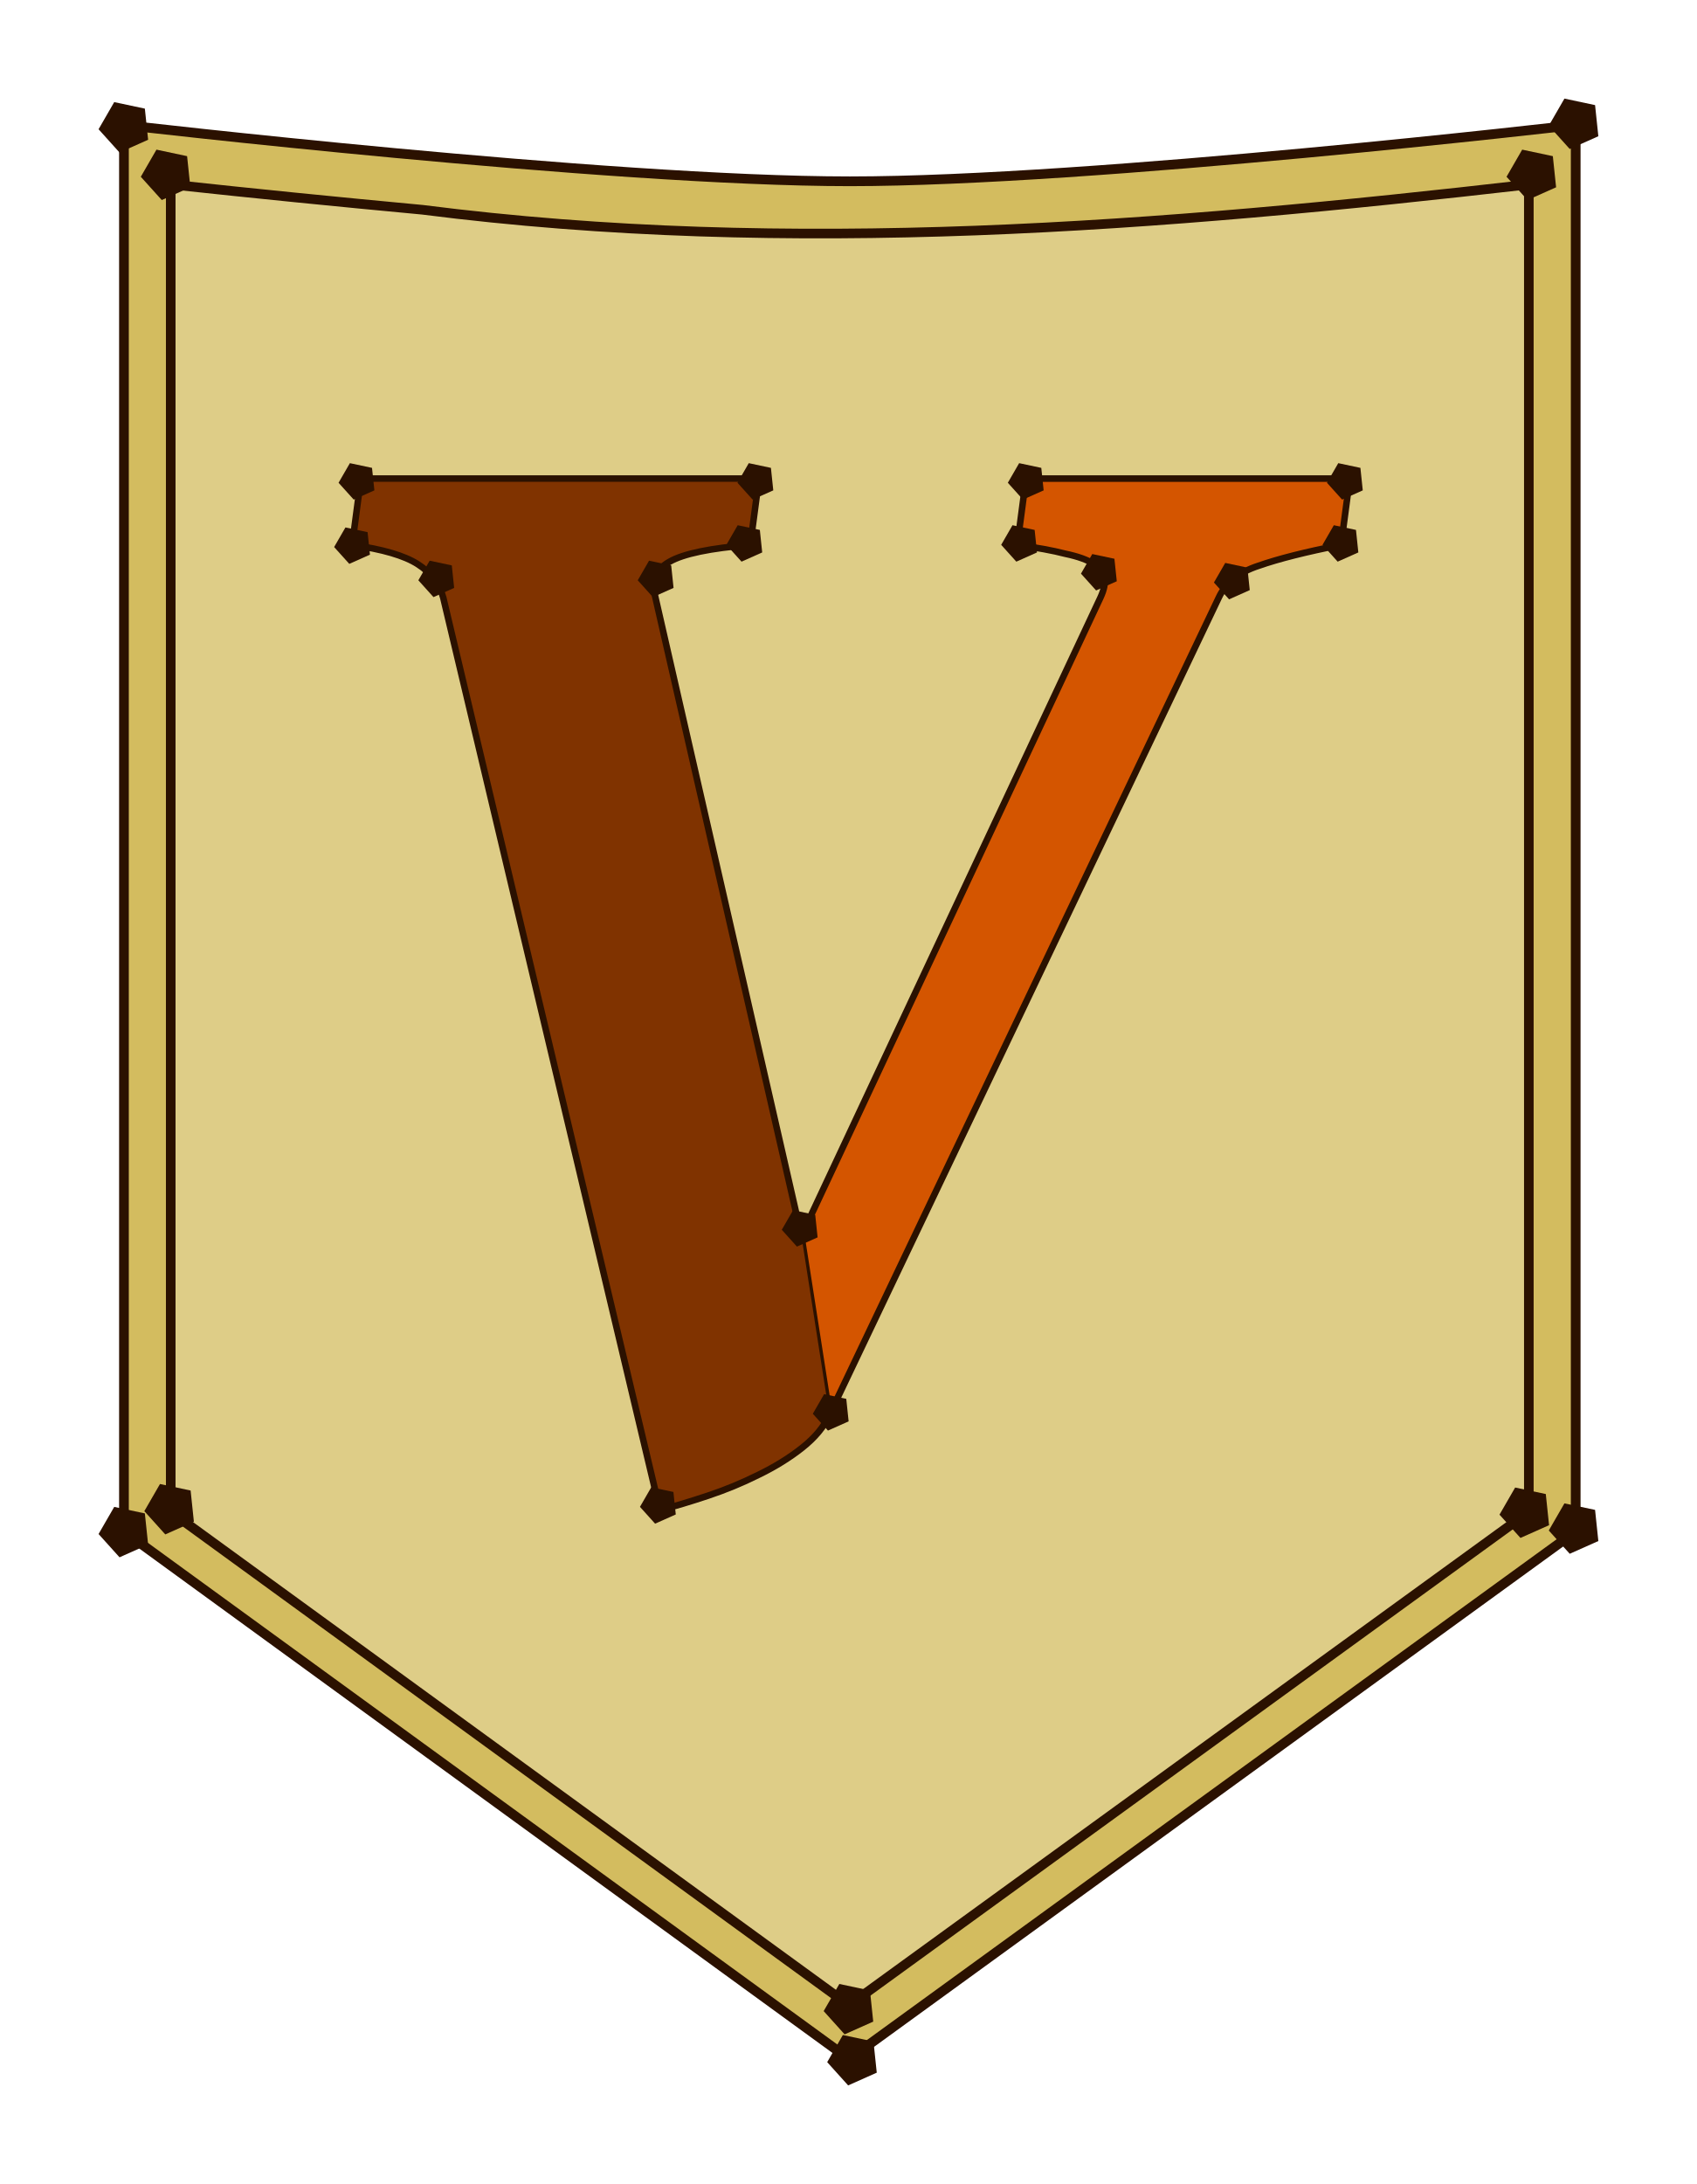
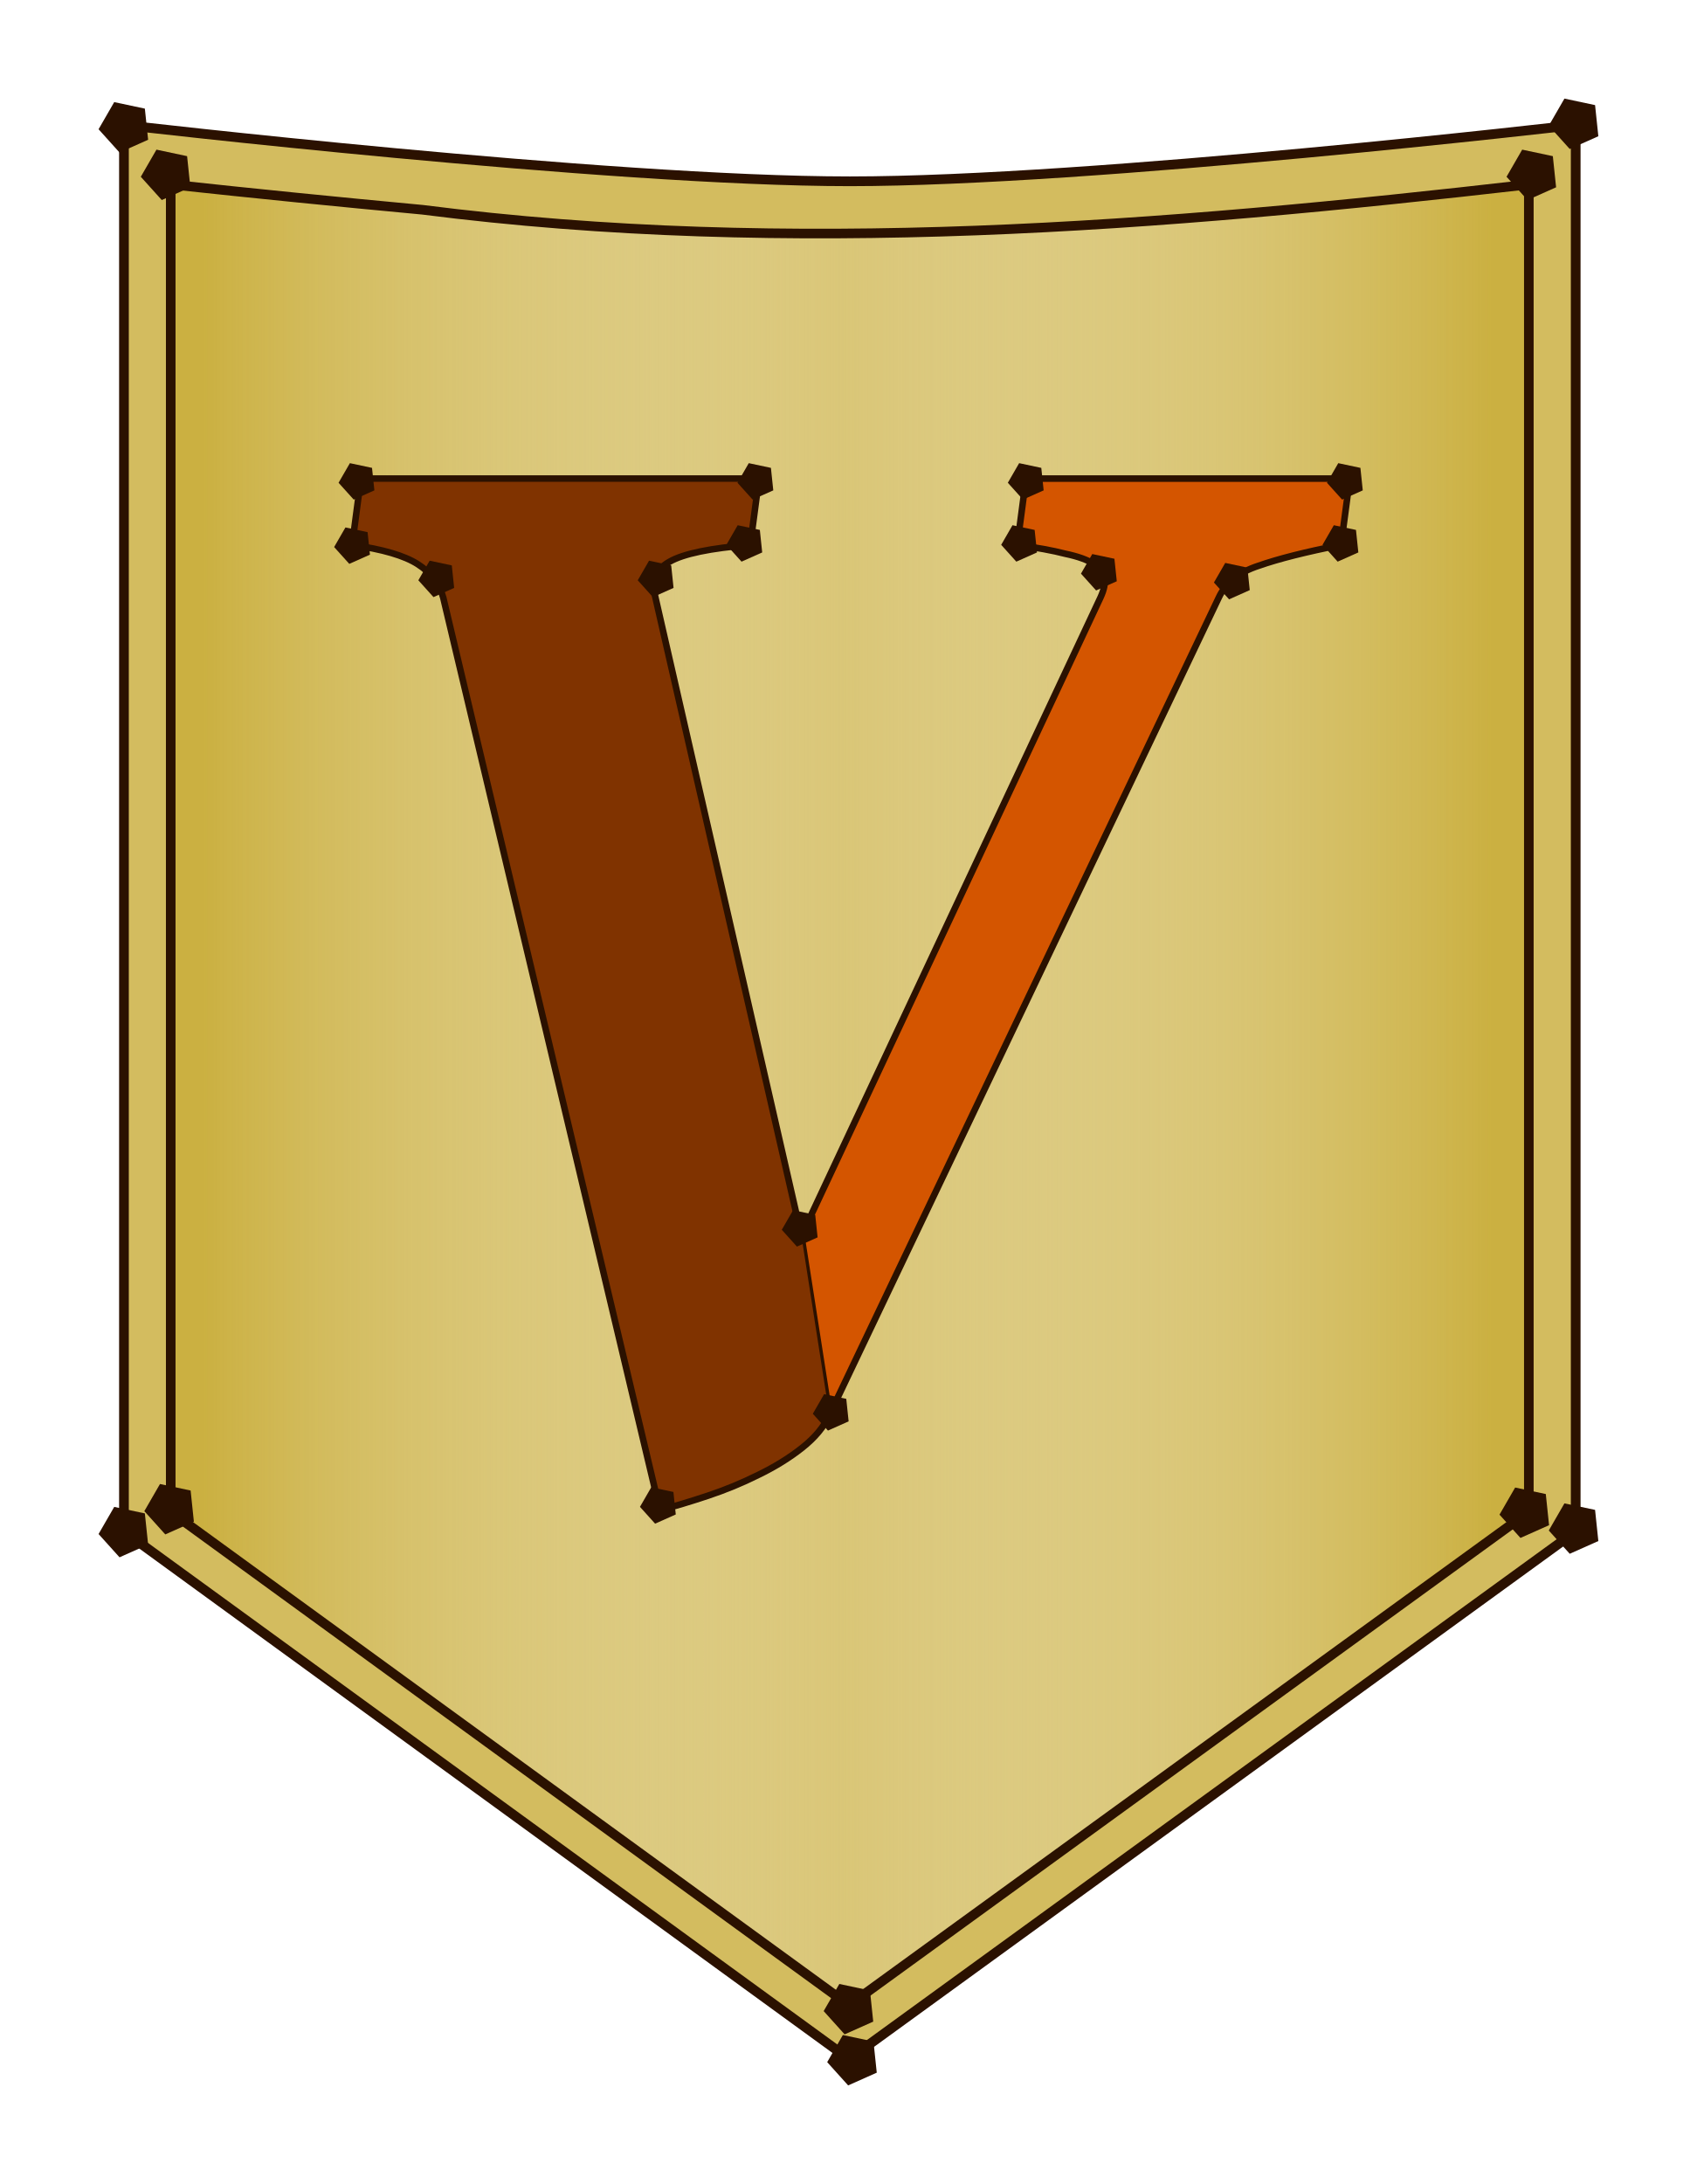
<svg xmlns="http://www.w3.org/2000/svg" xmlns:xlink="http://www.w3.org/1999/xlink" width="172.172" height="221.542" id="svg2" version="1.1">
-   <defs id="defs4" />
+   <defs id="defs4">
+     <linearGradient id="linearGradient3804">
+       <stop id="stop3806" offset="0" style="stop-color:#cbb041;stop-opacity:1;" />
+       <stop style="stop-color:#f4eed6;stop-opacity:0.203;" offset="0.499" id="stop3808" />
+       <stop id="stop3810" offset="1" style="stop-color:#cbb041;stop-opacity:1;" />
+     </linearGradient>
+     <linearGradient id="linearGradient3022">
+       <stop style="stop-color:#decd87;stop-opacity:1;" offset="0" id="stop3024" />
+       <stop id="stop3030" offset="0" style="stop-color:#f4eed6;stop-opacity:0.498;" />
+       <stop style="stop-color:#decd87;stop-opacity:0;" offset="1" id="stop3026" />
+     </linearGradient>
+     <linearGradient xlink:href="#linearGradient3022" id="linearGradient3028" x1="214.411" y1="457.87" x2="151.537" y2="457.87" gradientUnits="userSpaceOnUse" />
+     <linearGradient xlink:href="#linearGradient3804" id="linearGradient3802" gradientUnits="userSpaceOnUse" x1="214.411" y1="457.87" x2="83.555" y2="457.87" />
+   </defs>
  <g id="layer1" transform="translate(-62.98213,-347.7571)">
    <g id="g4012">
      <path id="path3863" d="m 75.559,360.434 c 0,0 49.026,5.714 73.649,5.714 24.623,0 73.649,-5.714 73.649,-5.714 l 0,142.666 -73.727,53.521 -73.571,-53.521 z" style="fill:#d3bc5f;stroke:#2b1100;stroke-width:0.985px;stroke-linecap:butt;stroke-linejoin:miter;stroke-opacity:1" />
      <use height="1052.362" width="744.094" transform="matrix(1.742445,0,0,1.742445,-115.1707,-337.4446)" id="use3971" xlink:href="#path3033" y="0" x="0" />
      <use height="1052.362" width="744.094" transform="translate(147.1429,-0.3571429)" id="use3975" xlink:href="#use3971" y="0" x="0" />
      <use height="1052.362" width="744.094" transform="translate(0,142.5)" id="use3979" xlink:href="#use3971" y="0" x="0" />
      <use height="1052.362" width="744.094" transform="translate(147.1429,142.1429)" id="use3983" xlink:href="#use3971" y="0" x="0" />
      <use height="1052.362" width="744.094" transform="translate(73.92857,196.0714)" id="use3989" xlink:href="#use3971" y="0" x="0" />
    </g>
-     <g id="g4020" transform="translate(2.85e-6,0.5357164)">
-       <path id="path3886" d="m 80.305,500.576 c 22.94,16.685 45.881,33.37 68.821,50.055 22.992,-16.685 45.984,-33.37 68.976,-50.055 0,-44.881 0,-89.762 0,-134.643 -37.224,4.268 -74.919,7.34 -112.26,2.566 -8.519,-0.795 -17.032,-1.644 -25.537,-2.566 0,44.881 0,89.762 0,134.643 z" style="fill:#decd87;stroke:#2b1100;stroke-width:0.974px;stroke-linecap:butt;stroke-linejoin:miter;stroke-opacity:1" />
-       <use height="1052.362" width="744.094" transform="translate(4.285714,4.285714)" id="use3973" xlink:href="#use3971" y="0" x="0" />
-       <use height="1052.362" width="744.094" transform="translate(142.8571,4.285714)" id="use3977" xlink:href="#use3971" y="0" x="0" />
-       <use height="1052.362" width="744.094" transform="translate(4.642857,139.6429)" id="use3981" xlink:href="#use3971" y="0" x="0" />
-       <use height="1052.362" width="744.094" transform="translate(142.1429,140)" id="use3985" xlink:href="#use3971" y="0" x="0" />
-       <use height="1052.362" width="744.094" transform="translate(73.57143,190.3571)" id="use3987" xlink:href="#use3971" y="0" x="0" />
-     </g>
+     <path style="fill:url(#linearGradient3802);stroke:#2b1100;stroke-width:0.974px;stroke-linecap:butt;stroke-linejoin:miter;stroke-opacity:1;fill-opacity:1" d="m 80.305,501.111 c 22.94,16.685 45.881,33.37 68.821,50.055 22.992,-16.685 45.984,-33.37 68.976,-50.055 0,-44.881 0,-89.762 0,-134.643 -37.224,4.268 -74.919,7.34 -112.26,2.566 -8.519,-0.795 -17.032,-1.644 -25.537,-2.566 0,44.881 0,89.762 0,134.643 z" id="path3886" />
+     <use x="0" y="0" xlink:href="#use3971" id="use3973" transform="translate(4.285717,4.821431)" width="744.094" height="1052.362" />
+     <use x="0" y="0" xlink:href="#use3971" id="use3977" transform="translate(142.8571,4.821431)" width="744.094" height="1052.362" />
+     <use x="0" y="0" xlink:href="#use3971" id="use3981" transform="translate(4.64286,140.1786)" width="744.094" height="1052.362" />
+     <use x="0" y="0" xlink:href="#use3971" id="use3985" transform="translate(142.1429,140.5357)" width="744.094" height="1052.362" />
+     <use x="0" y="0" xlink:href="#use3971" id="use3987" transform="translate(73.57143,190.8929)" width="744.094" height="1052.362" />
    <g id="g3991" transform="matrix(1.259179,0,0,1.259179,-38.63534,-107.9069)">
      <g transform="matrix(0.6596488,0,0,0.6596488,49.60028,151.6262)" style="font-size:200px;font-style:italic;font-variant:normal;font-weight:bold;font-stretch:normal;text-align:start;line-height:125%;letter-spacing:0px;word-spacing:0px;writing-mode:lr-tb;text-anchor:start;fill:#d45500;fill-opacity:1;stroke:#2b1100;stroke-width:0.8;stroke-miterlimit:4;stroke-opacity:1;stroke-dasharray:none;font-family:Gentium Book Basic;-inkscape-font-specification:Gentium Book Basic Bold Italic" id="g3029">
        <path d="m 210.961,385.278 c -4.297,0.846 -7.65,1.693 -10.059,2.539 -2.409,0.781 -4.037,2.083 -4.883,3.906 l -47.559,99.805 -3.418,-21.875 36.523,-77.93 c 0.456,-0.976 0.618,-1.79 0.488,-2.441 -0.065,-0.651 -0.488,-1.204 -1.27,-1.66 -0.781,-0.521 -1.953,-0.944 -3.516,-1.27 -1.497,-0.391 -3.451,-0.749 -5.859,-1.074 l 1.074,-8.105 39.551,0 -1.074,8.105" style="fill:#d45500;stroke:#2b1100;stroke-width:0.8;stroke-miterlimit:4;stroke-opacity:1;stroke-dasharray:none" id="path3031" />
      </g>
      <g transform="matrix(0.6596488,0,0,0.6596488,49.60028,151.6262)" id="text2989" style="font-size:200px;font-style:italic;font-variant:normal;font-weight:bold;font-stretch:normal;text-align:start;line-height:125%;letter-spacing:0px;word-spacing:0px;writing-mode:lr-tb;text-anchor:start;fill:#803300;fill-opacity:1;stroke:#2b1100;stroke-width:0.8;stroke-miterlimit:4;stroke-opacity:1;stroke-dasharray:none;font-family:Gentium Book Basic;-inkscape-font-specification:Gentium Book Basic Bold Italic">
        <path style="fill:#803300;stroke:#2b1100;stroke-width:0.8;stroke-miterlimit:4;stroke-opacity:1;stroke-dasharray:none" id="path3024" d="m 148.461,491.528 c -0.651,1.432 -1.758,2.767 -3.32,4.004 -1.563,1.237 -3.353,2.344 -5.371,3.32 -1.953,0.977 -4.004,1.823 -6.152,2.539 -2.148,0.716 -4.102,1.302 -5.859,1.758 L 101.293,391.723 c -0.456,-1.693 -1.497,-3.06 -3.125,-4.102 -1.628,-1.042 -4.297,-1.823 -8.008,-2.344 l 1.074,-8.105 48.633,0 -1.074,8.105 c -4.883,0.391 -8.171,1.074 -9.863,2.051 -1.628,0.912 -2.214,2.311 -1.758,4.199 l 17.871,78.125" />
      </g>
      <path transform="matrix(0.8065801,0,0,0.8065801,57.58338,120.0897)" d="m 66.063,348.742 -2.065,0.92 -1.513,-1.68 1.13,-1.958 2.212,0.47 z" id="path3033" style="fill:#2b1100;fill-opacity:1;stroke:none" />
      <use height="1052.362" width="744.094" transform="translate(32.14286,0)" id="use3943" xlink:href="#path3033" y="0" x="0" />
      <use height="1052.362" width="744.094" transform="translate(-0.3571429,5.178571)" id="use3945" xlink:href="#path3033" y="0" x="0" />
      <use height="1052.362" width="744.094" transform="translate(31.25,5)" id="use3947" xlink:href="#path3033" y="0" x="0" />
      <use height="1052.362" width="744.094" transform="translate(6.428571,7.857143)" id="use3949" xlink:href="#path3033" y="0" x="0" />
      <use height="1052.362" width="744.094" transform="translate(24.10714,7.857143)" id="use3951" xlink:href="#path3033" y="0" x="0" />
      <use height="1052.362" width="744.094" transform="translate(24.28571,82.5)" id="use3953" xlink:href="#path3033" y="0" x="0" />
      <use height="1052.362" width="744.094" transform="translate(38.21429,75)" id="use3955" xlink:href="#path3033" y="0" x="0" />
      <use height="1052.362" width="744.094" transform="translate(35.71429,60.17857)" id="use3957" xlink:href="#path3033" y="0" x="0" />
      <use height="1052.362" width="744.094" transform="translate(53.39286,5)" id="use3959" xlink:href="#path3033" y="0" x="0" />
      <use height="1052.362" width="744.094" transform="translate(53.92857,0)" id="use3961" xlink:href="#path3033" y="0" x="0" />
      <use height="1052.362" width="744.094" transform="translate(79.64286,0)" id="use3963" xlink:href="#path3033" y="0" x="0" />
      <use height="1052.362" width="744.094" transform="translate(79.28571,5)" id="use3965" xlink:href="#path3033" y="0" x="0" />
      <use height="1052.362" width="744.094" transform="translate(70.53571,8.035714)" id="use3967" xlink:href="#path3033" y="0" x="0" />
      <use height="1052.362" width="744.094" transform="translate(59.82143,7.321429)" id="use3969" xlink:href="#path3033" y="0" x="0" />
    </g>
  </g>
</svg>
